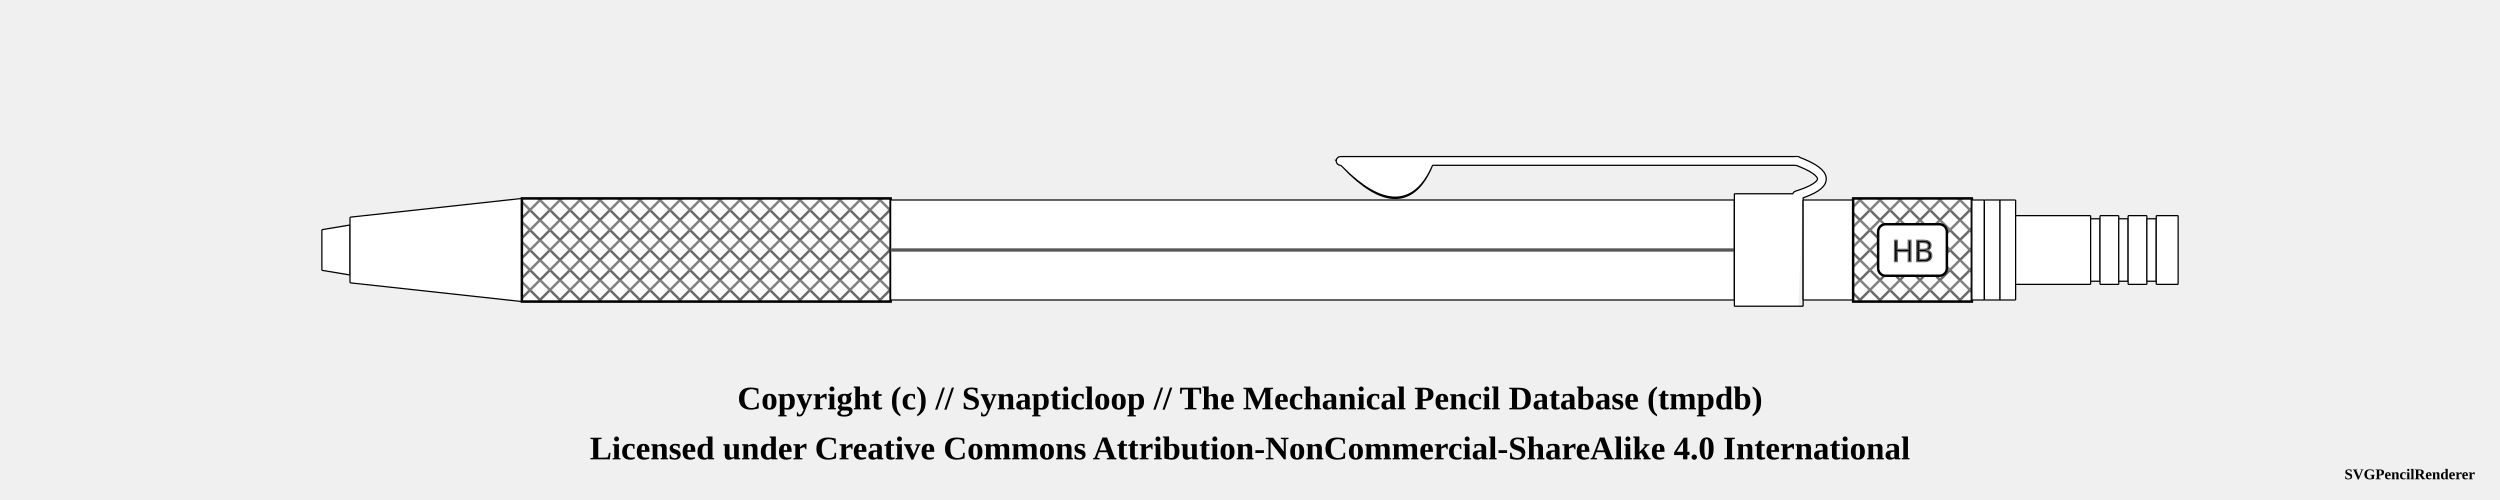
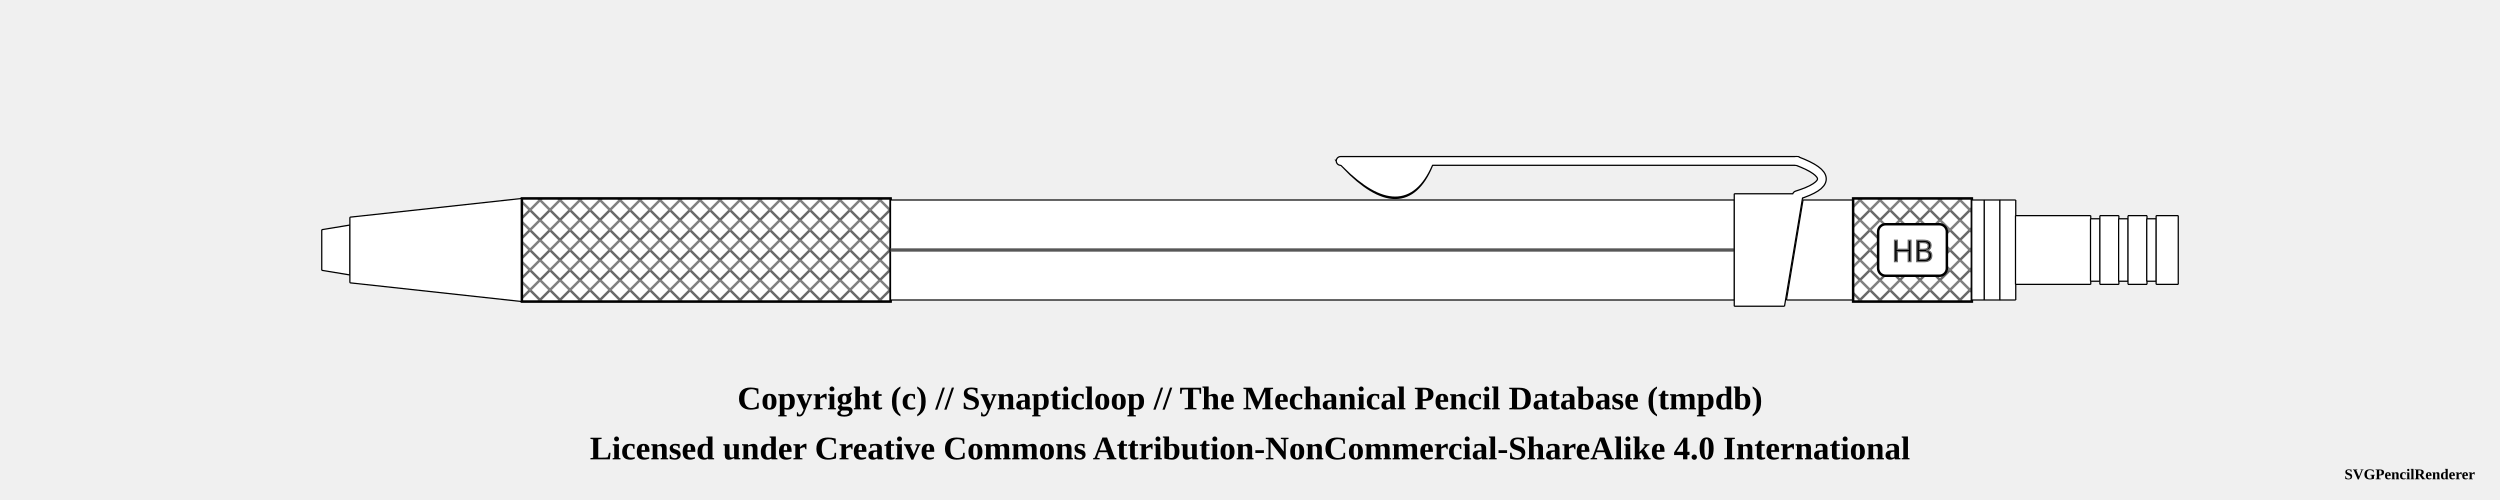
<svg xmlns="http://www.w3.org/2000/svg" width="1000" height="200">
  <pattern id="knurled-large" patternUnits="userSpaceOnUse" width="12" height="12">
    <path stroke="dimgray" stroke-linecap="round" stroke-width="1" d="M 6,6 L 12,12" />
    <path stroke="dimgray" stroke-linecap="round" stroke-width="1" d="M 6,6 L 0,12" />
    <path stroke="gray" stroke-linecap="round" stroke-width="1" d="M 6,6 L 12,0" />
    <path stroke="gray" stroke-linecap="round" stroke-width="1" d="M 6,6 L 0,0" />
  </pattern>
  <pattern id="knurled-small" patternUnits="userSpaceOnUse" width="4" height="4">
    <path stroke="dimgray" stroke-linecap="round" stroke-width="1" d="M 2,2 L 4,4" />
    <path stroke="dimgray" stroke-linecap="round" stroke-width="1" d="M 2,2 L 0,4" />
    <path stroke="gray" stroke-linecap="round" stroke-width="1" d="M 2,2 L 4,0" />
    <path stroke="gray" stroke-linecap="round" stroke-width="1" d="M 2,2 L 0,0" />
  </pattern>
  <pattern id="knurled" patternUnits="userSpaceOnUse" width="8" height="8">
    <path stroke="dimgray" stroke-linecap="round" stroke-width="1" d="M 4,4 L 8,8" />
    <path stroke="dimgray" stroke-linecap="round" stroke-width="1" d="M 4,4 L 0,8" />
    <path stroke="gray" stroke-linecap="round" stroke-width="1" d="M 4,4 L 8,0" />
    <path stroke="gray" stroke-linecap="round" stroke-width="1" d="M 4,4 L 0,0" />
  </pattern>
  <pattern id="lined" patternUnits="userSpaceOnUse" width="3" height="3">
    <path stroke="dimgray" stroke-linecap="round" stroke-width="1" d="M 0,0 L 3,0" />
  </pattern>
  <pattern id="ridged" patternUnits="userSpaceOnUse" width="3" height="3">
    <path stroke="dimgray" stroke-linecap="round" stroke-width="1" d="M 0,0 L 0,3" />
  </pattern>
  <pattern id="spring" patternUnits="userSpaceOnUse" width="8" height="60">
    <path stroke="dimgray" stroke-linecap="round" stroke-width="2" d="M 1,1 L 8,60" />
    <path stroke="white" stroke-linecap="round" stroke-width="1" d="M 1,1 L 8,60" />
  </pattern>
  <g transform="rotate(0 0 0)">
    <path d="M128.7 91.875 L140.05 90 L140.05 110 L128.7 108.125 L128.7 91.875" stroke-width="0" stroke="none" stroke-linejoin="round" fill="white" fill-opacity="1" />
-     <path d="M128.75 91.875 L140 90 M140 110 L128.75 108.125" stroke-width="0.5" stroke="black" stroke-linejoin="round" fill="white" fill-opacity="1" />
-     <path d="M140 90 L140 110" stroke-width="0.5" stroke="black" stroke-linejoin="round" fill="white" fill-opacity="1" />
-     <path d="M128.75 91.875 L128.75 108.125" stroke-width="0.5" stroke="black" stroke-linejoin="round" fill="white" fill-opacity="1" />
+     <path d="M128.7 91.875 L140.05 90 M140.05 110 L128.7 108.125" stroke-width="0.5" stroke="black" stroke-linejoin="round" fill="white" fill-opacity="1" />
+     <path d="M140.05 90 L140.05 110" stroke-width="0.5" stroke="black" stroke-linejoin="round" fill="white" fill-opacity="1" />
+     <path d="M128.7 91.875 L128.7 108.125" stroke-width="0.5" stroke="black" stroke-linejoin="round" fill="white" fill-opacity="1" />
    <path d="M139.95 86.875 L208.8 79.375 L208.8 120.625 L139.95 113.125 L139.95 86.875" stroke-width="0" stroke="none" stroke-linejoin="round" fill="white" fill-opacity="1" />
-     <path d="M140 86.875 L208.75 79.375 M208.75 120.625 L140 113.125" stroke-width="0.5" stroke="black" stroke-linejoin="round" fill="white" fill-opacity="1" />
-     <path d="M208.75 79.375 L208.75 120.625" stroke-width="0.5" stroke="black" stroke-linejoin="round" fill="white" fill-opacity="1" />
-     <path d="M140 86.875 L140 113.125" stroke-width="0.5" stroke="black" stroke-linejoin="round" fill="white" fill-opacity="1" />
+     <path d="M139.95 86.875 L208.8 79.375 M208.8 120.625 L139.95 113.125" stroke-width="0.5" stroke="black" stroke-linejoin="round" fill="white" fill-opacity="1" />
+     <path d="M208.8 79.375 L208.8 120.625" stroke-width="0.5" stroke="black" stroke-linejoin="round" fill="white" fill-opacity="1" />
+     <path d="M139.95 86.875 L139.95 113.125" stroke-width="0.5" stroke="black" stroke-linejoin="round" fill="white" fill-opacity="1" />
    <path d="M208.7 79.375 L356.3 79.375 L356.3 120.625 L208.7 120.625 L208.7 79.375" stroke-width="0" stroke="none" stroke-linejoin="round" fill="white" fill-opacity="1" />
-     <path d="M208.75 79.375 L356.25 79.375 M356.25 120.625 L208.75 120.625" stroke-width="0.5" stroke="black" stroke-linejoin="round" fill="white" fill-opacity="1" />
-     <path d="M356.25 79.375 L356.25 120.625" stroke-width="0.5" stroke="black" stroke-linejoin="round" fill="white" fill-opacity="1" />
-     <path d="M208.75 79.375 L208.75 120.625" stroke-width="0.5" stroke="black" stroke-linejoin="round" fill="white" fill-opacity="1" />
+     <path d="M208.7 79.375 L356.3 79.375 M356.3 120.625 L208.7 120.625" stroke-width="0.5" stroke="black" stroke-linejoin="round" fill="white" fill-opacity="1" />
+     <path d="M356.3 79.375 L356.3 120.625" stroke-width="0.5" stroke="black" stroke-linejoin="round" fill="white" fill-opacity="1" />
+     <path d="M208.7 79.375 L208.7 120.625" stroke-width="0.5" stroke="black" stroke-linejoin="round" fill="white" fill-opacity="1" />
    <path d="M208.75 79.375 L356.25 79.375 L356.25 120.625 L208.75 120.625 Z" stroke-width="1.0" stroke="black" fill="url(#knurled)" />
    <path d="M356.2 80 L693.8 80 L693.8 120 L356.2 120 L356.2 80" stroke-width="0" stroke="none" stroke-linejoin="round" fill="white" fill-opacity="1" />
-     <path d="M356.25 80 L693.75 80 M693.75 120 L356.25 120" stroke-width="0.5" stroke="black" stroke-linejoin="round" fill="white" fill-opacity="1" />
-     <path d="M693.75 80 L693.75 120" stroke-width="0.5" stroke="black" stroke-linejoin="round" fill="white" fill-opacity="1" />
-     <path d="M356.25 80 L356.25 120" stroke-width="0.5" stroke="black" stroke-linejoin="round" fill="white" fill-opacity="1" />
+     <path d="M356.2 80 L693.8 80 M693.8 120 L356.2 120" stroke-width="0.5" stroke="black" stroke-linejoin="round" fill="white" fill-opacity="1" />
+     <path d="M693.8 80 L693.8 120" stroke-width="0.5" stroke="black" stroke-linejoin="round" fill="white" fill-opacity="1" />
+     <path d="M356.2 80 L356.2 120" stroke-width="0.5" stroke="black" stroke-linejoin="round" fill="white" fill-opacity="1" />
    <line x1="356.25" y1="100" x2="693.75" y2="100" stroke-width="1.5" stroke="gray" fill="gray" stroke-opacity="1.0" />
    <line x1="356.25" y1="100" x2="693.75" y2="100" stroke-width="0.5" stroke="black" fill="none" stroke-opacity="0.5" />
    <path d="M538.5 65.875 Q561.25 89.375 571.25 65.875 Z" stroke-width="4" stroke="black" fill="dimgray" stroke-linecap="round" />
    <line x1="536.25" y1="64.375" x2="718.75" y2="64.375" stroke-width="4" stroke="black" fill="dimgray" stroke-linecap="round" />
    <path d="M718.75 64.375 Q738.75 71.875 718.75 78.125" stroke-width="4" stroke="black" fill="none" stroke-linecap="round" />
-     <path d="M693.7 77.5 L721.3 77.5 L719.3 122.5 L693.7 122.5 L693.7 77.5" stroke-width="0" stroke="none" stroke-linejoin="round" fill="white" fill-opacity="1" />
-     <path d="M693.75 77.5 L721.25 77.5 M721.25 122.5 L693.75 122.5" stroke-width="0.5" stroke="black" stroke-linejoin="round" fill="white" fill-opacity="1" />
-     <path d="M721.25 77.5 L721.25 122.5" stroke-width="0.5" stroke="black" stroke-linejoin="round" fill="white" fill-opacity="1" />
-     <path d="M693.75 77.5 L693.75 122.5" stroke-width="0.5" stroke="black" stroke-linejoin="round" fill="white" fill-opacity="1" />
+     <path d="M693.7 77.5 L721.3 77.5 L713.8 122.5 L693.7 122.5 L693.7 77.5" stroke-width="0" stroke="none" stroke-linejoin="round" fill="white" fill-opacity="1" />
+     <path d="M693.7 77.5 L721.3 77.5 M713.8 122.5 L693.7 122.5" stroke-width="0.5" stroke="black" stroke-linejoin="round" fill="white" fill-opacity="1" />
+     <path d="M721.3 77.5 L713.8 122.5" stroke-width="0.5" stroke="black" stroke-linejoin="round" fill="white" fill-opacity="1" />
+     <path d="M693.7 77.5 L693.7 122.5" stroke-width="0.5" stroke="black" stroke-linejoin="round" fill="white" fill-opacity="1" />
    <path d="M538.5 65.875 Q561.25 88.375 571.25 65.875 Z" stroke-width="3" stroke="white" fill="white" stroke-linecap="round" />
    <line x1="536.25" y1="64.375" x2="718.75" y2="64.375" stroke-width="3" stroke="white" fill="white" stroke-linecap="round" />
    <path d="M718.75 64.375 Q738.75 71.875 718.75 78.125" stroke-width="3" stroke="white" fill="none" stroke-linecap="round" />
-     <path d="M721.2 80 L741.3 80 L741.3 120 L721.2 120 L721.2 80" stroke-width="0" stroke="none" stroke-linejoin="round" fill="white" fill-opacity="1" />
-     <path d="M721.25 80 L741.25 80 M741.25 120 L721.25 120" stroke-width="0.5" stroke="black" stroke-linejoin="round" fill="white" fill-opacity="1" />
-     <path d="M741.25 80 L741.25 120" stroke-width="0.5" stroke="black" stroke-linejoin="round" fill="white" fill-opacity="1" />
-     <path d="M721.25 80 L721.25 120" stroke-width="0.5" stroke="black" stroke-linejoin="round" fill="white" fill-opacity="1" />
+     <path d="M721.2 80 L741.3 80 L741.3 120 L714.575 120 L721.2 80" stroke-width="0" stroke="none" stroke-linejoin="round" fill="white" fill-opacity="1" />
+     <path d="M721.2 80 L741.3 80 M741.3 120 L714.575 120" stroke-width="0.5" stroke="black" stroke-linejoin="round" fill="white" fill-opacity="1" />
+     <path d="M741.3 80 L741.3 120" stroke-width="0.5" stroke="black" stroke-linejoin="round" fill="white" fill-opacity="1" />
+     <path d="M721.2 80 L714.575 120" stroke-width="0.5" stroke="black" stroke-linejoin="round" fill="white" fill-opacity="1" />
    <path d="M741.2 79.375 L788.8 79.375 L788.8 120.625 L741.2 120.625 L741.2 79.375" stroke-width="0" stroke="none" stroke-linejoin="round" fill="white" fill-opacity="1" />
-     <path d="M741.25 79.375 L788.75 79.375 M788.75 120.625 L741.25 120.625" stroke-width="0.5" stroke="black" stroke-linejoin="round" fill="white" fill-opacity="1" />
-     <path d="M788.75 79.375 L788.75 120.625" stroke-width="0.5" stroke="black" stroke-linejoin="round" fill="white" fill-opacity="1" />
-     <path d="M741.25 79.375 L741.25 120.625" stroke-width="0.5" stroke="black" stroke-linejoin="round" fill="white" fill-opacity="1" />
+     <path d="M741.2 79.375 L788.8 79.375 M788.8 120.625 L741.2 120.625" stroke-width="0.5" stroke="black" stroke-linejoin="round" fill="white" fill-opacity="1" />
+     <path d="M788.8 79.375 L788.8 120.625" stroke-width="0.5" stroke="black" stroke-linejoin="round" fill="white" fill-opacity="1" />
+     <path d="M741.2 79.375 L741.2 120.625" stroke-width="0.5" stroke="black" stroke-linejoin="round" fill="white" fill-opacity="1" />
    <path d="M741.25 79.375 L788.75 79.375 L788.75 120.625 L741.25 120.625 Z" stroke-width="1.0" stroke="black" fill="url(#knurled)" />
    <rect x="751.25" y="89.688" width="27.5" height="20.625" rx="3" ry="3" stroke-width="1" stroke="black" fill="white" />
    <text x="765" y="100" text-anchor="middle" dominant-baseline="central">
      <tspan stroke="dimgray" stroke-width="0.5" font-family="sans-serif" fill="black" textLength="{this.width * 5 - 24}"> HB</tspan>
    </text>
    <path d="M788.7 80 L793.8 80 L793.8 120 L788.7 120 L788.7 80" stroke-width="0" stroke="none" stroke-linejoin="round" fill="white" fill-opacity="1" />
-     <path d="M788.75 80 L793.75 80 M793.75 120 L788.75 120" stroke-width="0.5" stroke="black" stroke-linejoin="round" fill="white" fill-opacity="1" />
-     <path d="M793.75 80 L793.75 120" stroke-width="0.5" stroke="black" stroke-linejoin="round" fill="white" fill-opacity="1" />
-     <path d="M788.75 80 L788.75 120" stroke-width="0.5" stroke="black" stroke-linejoin="round" fill="white" fill-opacity="1" />
+     <path d="M788.7 80 L793.8 80 M793.8 120 L788.7 120" stroke-width="0.5" stroke="black" stroke-linejoin="round" fill="white" fill-opacity="1" />
+     <path d="M793.8 80 L793.8 120" stroke-width="0.5" stroke="black" stroke-linejoin="round" fill="white" fill-opacity="1" />
+     <path d="M788.7 80 L788.7 120" stroke-width="0.5" stroke="black" stroke-linejoin="round" fill="white" fill-opacity="1" />
    <path d="M793.7 80 L800.05 80 L800.05 120 L793.7 120 L793.7 80" stroke-width="0" stroke="none" stroke-linejoin="round" fill="white" fill-opacity="1" />
-     <path d="M793.75 80 L800 80 M800 120 L793.75 120" stroke-width="0.5" stroke="black" stroke-linejoin="round" fill="white" fill-opacity="1" />
-     <path d="M800 80 L800 120" stroke-width="0.5" stroke="black" stroke-linejoin="round" fill="white" fill-opacity="1" />
-     <path d="M793.75 80 L793.75 120" stroke-width="0.5" stroke="black" stroke-linejoin="round" fill="white" fill-opacity="1" />
+     <path d="M793.7 80 L800.05 80 M800.05 120 L793.7 120" stroke-width="0.5" stroke="black" stroke-linejoin="round" fill="white" fill-opacity="1" />
+     <path d="M800.05 80 L800.05 120" stroke-width="0.5" stroke="black" stroke-linejoin="round" fill="white" fill-opacity="1" />
+     <path d="M793.7 80 L793.7 120" stroke-width="0.5" stroke="black" stroke-linejoin="round" fill="white" fill-opacity="1" />
    <path d="M799.95 80 L806.3 80 L806.3 120 L799.95 120 L799.95 80" stroke-width="0" stroke="none" stroke-linejoin="round" fill="white" fill-opacity="1" />
-     <path d="M800 80 L806.25 80 M806.25 120 L800 120" stroke-width="0.5" stroke="black" stroke-linejoin="round" fill="white" fill-opacity="1" />
-     <path d="M806.25 80 L806.25 120" stroke-width="0.5" stroke="black" stroke-linejoin="round" fill="white" fill-opacity="1" />
-     <path d="M800 80 L800 120" stroke-width="0.5" stroke="black" stroke-linejoin="round" fill="white" fill-opacity="1" />
+     <path d="M799.95 80 L806.3 80 M806.3 120 L799.95 120" stroke-width="0.5" stroke="black" stroke-linejoin="round" fill="white" fill-opacity="1" />
+     <path d="M806.3 80 L806.3 120" stroke-width="0.5" stroke="black" stroke-linejoin="round" fill="white" fill-opacity="1" />
+     <path d="M799.95 80 L799.95 120" stroke-width="0.5" stroke="black" stroke-linejoin="round" fill="white" fill-opacity="1" />
    <path d="M806.2 86.25 L836.3 86.25 L836.3 113.75 L806.2 113.75 L806.2 86.25" stroke-width="0" stroke="none" stroke-linejoin="round" fill="white" fill-opacity="1" />
-     <path d="M806.25 86.25 L836.25 86.25 M836.25 113.75 L806.25 113.75" stroke-width="0.5" stroke="black" stroke-linejoin="round" fill="white" fill-opacity="1" />
-     <path d="M836.25 86.25 L836.25 113.75" stroke-width="0.5" stroke="black" stroke-linejoin="round" fill="white" fill-opacity="1" />
-     <path d="M806.25 86.25 L806.25 113.75" stroke-width="0.5" stroke="black" stroke-linejoin="round" fill="white" fill-opacity="1" />
+     <path d="M806.2 86.25 L836.3 86.25 M836.3 113.75 L806.2 113.75" stroke-width="0.5" stroke="black" stroke-linejoin="round" fill="white" fill-opacity="1" />
+     <path d="M836.3 86.25 L836.3 113.75" stroke-width="0.5" stroke="black" stroke-linejoin="round" fill="white" fill-opacity="1" />
+     <path d="M806.2 86.25 L806.2 113.75" stroke-width="0.5" stroke="black" stroke-linejoin="round" fill="white" fill-opacity="1" />
    <path d="M836.2 87.5 L840.05 87.5 L840.05 112.5 L836.2 112.5 L836.2 87.5" stroke-width="0" stroke="none" stroke-linejoin="round" fill="white" fill-opacity="1" />
-     <path d="M836.25 87.5 L840 87.5 M840 112.5 L836.25 112.5" stroke-width="0.5" stroke="black" stroke-linejoin="round" fill="white" fill-opacity="1" />
-     <path d="M840 87.5 L840 112.5" stroke-width="0.5" stroke="black" stroke-linejoin="round" fill="white" fill-opacity="1" />
-     <path d="M836.25 87.5 L836.25 112.5" stroke-width="0.5" stroke="black" stroke-linejoin="round" fill="white" fill-opacity="1" />
+     <path d="M836.2 87.5 L840.05 87.5 M840.05 112.5 L836.2 112.5" stroke-width="0.5" stroke="black" stroke-linejoin="round" fill="white" fill-opacity="1" />
+     <path d="M840.05 87.5 L840.05 112.5" stroke-width="0.5" stroke="black" stroke-linejoin="round" fill="white" fill-opacity="1" />
+     <path d="M836.2 87.5 L836.2 112.5" stroke-width="0.5" stroke="black" stroke-linejoin="round" fill="white" fill-opacity="1" />
    <path d="M839.95 86.25 L847.55 86.25 L847.55 113.75 L839.95 113.75 L839.95 86.25" stroke-width="0" stroke="none" stroke-linejoin="round" fill="white" fill-opacity="1" />
-     <path d="M840 86.25 L847.5 86.25 M847.5 113.75 L840 113.75" stroke-width="0.5" stroke="black" stroke-linejoin="round" fill="white" fill-opacity="1" />
-     <path d="M847.5 86.25 L847.5 113.75" stroke-width="0.5" stroke="black" stroke-linejoin="round" fill="white" fill-opacity="1" />
-     <path d="M840 86.25 L840 113.75" stroke-width="0.5" stroke="black" stroke-linejoin="round" fill="white" fill-opacity="1" />
+     <path d="M839.95 86.25 L847.55 86.25 M847.55 113.75 L839.95 113.75" stroke-width="0.5" stroke="black" stroke-linejoin="round" fill="white" fill-opacity="1" />
+     <path d="M847.55 86.25 L847.55 113.75" stroke-width="0.5" stroke="black" stroke-linejoin="round" fill="white" fill-opacity="1" />
+     <path d="M839.95 86.25 L839.95 113.75" stroke-width="0.5" stroke="black" stroke-linejoin="round" fill="white" fill-opacity="1" />
    <path d="M847.45 87.5 L851.3 87.5 L851.3 112.5 L847.45 112.5 L847.45 87.5" stroke-width="0" stroke="none" stroke-linejoin="round" fill="white" fill-opacity="1" />
-     <path d="M847.5 87.5 L851.25 87.5 M851.25 112.5 L847.5 112.5" stroke-width="0.5" stroke="black" stroke-linejoin="round" fill="white" fill-opacity="1" />
-     <path d="M851.25 87.5 L851.25 112.5" stroke-width="0.5" stroke="black" stroke-linejoin="round" fill="white" fill-opacity="1" />
-     <path d="M847.5 87.5 L847.5 112.5" stroke-width="0.5" stroke="black" stroke-linejoin="round" fill="white" fill-opacity="1" />
+     <path d="M847.45 87.5 L851.3 87.5 M851.3 112.5 L847.45 112.5" stroke-width="0.5" stroke="black" stroke-linejoin="round" fill="white" fill-opacity="1" />
+     <path d="M851.3 87.5 L851.3 112.5" stroke-width="0.5" stroke="black" stroke-linejoin="round" fill="white" fill-opacity="1" />
+     <path d="M847.45 87.5 L847.45 112.5" stroke-width="0.5" stroke="black" stroke-linejoin="round" fill="white" fill-opacity="1" />
    <path d="M851.2 86.25 L858.8 86.25 L858.8 113.75 L851.2 113.75 L851.2 86.25" stroke-width="0" stroke="none" stroke-linejoin="round" fill="white" fill-opacity="1" />
-     <path d="M851.25 86.25 L858.75 86.25 M858.75 113.75 L851.25 113.75" stroke-width="0.5" stroke="black" stroke-linejoin="round" fill="white" fill-opacity="1" />
-     <path d="M858.75 86.25 L858.75 113.75" stroke-width="0.5" stroke="black" stroke-linejoin="round" fill="white" fill-opacity="1" />
-     <path d="M851.25 86.25 L851.25 113.75" stroke-width="0.5" stroke="black" stroke-linejoin="round" fill="white" fill-opacity="1" />
+     <path d="M851.2 86.25 L858.8 86.25 M858.8 113.75 L851.2 113.75" stroke-width="0.5" stroke="black" stroke-linejoin="round" fill="white" fill-opacity="1" />
+     <path d="M858.8 86.25 L858.8 113.75" stroke-width="0.5" stroke="black" stroke-linejoin="round" fill="white" fill-opacity="1" />
+     <path d="M851.2 86.25 L851.2 113.75" stroke-width="0.5" stroke="black" stroke-linejoin="round" fill="white" fill-opacity="1" />
    <path d="M858.7 87.5 L862.55 87.5 L862.55 112.5 L858.7 112.5 L858.7 87.5" stroke-width="0" stroke="none" stroke-linejoin="round" fill="white" fill-opacity="1" />
-     <path d="M858.75 87.5 L862.5 87.5 M862.5 112.5 L858.75 112.5" stroke-width="0.5" stroke="black" stroke-linejoin="round" fill="white" fill-opacity="1" />
-     <path d="M862.5 87.5 L862.5 112.5" stroke-width="0.5" stroke="black" stroke-linejoin="round" fill="white" fill-opacity="1" />
-     <path d="M858.75 87.5 L858.75 112.5" stroke-width="0.5" stroke="black" stroke-linejoin="round" fill="white" fill-opacity="1" />
+     <path d="M858.7 87.5 L862.55 87.5 M862.55 112.5 L858.7 112.5" stroke-width="0.5" stroke="black" stroke-linejoin="round" fill="white" fill-opacity="1" />
+     <path d="M862.55 87.5 L862.55 112.5" stroke-width="0.5" stroke="black" stroke-linejoin="round" fill="white" fill-opacity="1" />
+     <path d="M858.7 87.5 L858.7 112.5" stroke-width="0.5" stroke="black" stroke-linejoin="round" fill="white" fill-opacity="1" />
    <path d="M862.45 86.25 L871.3 86.25 L871.3 113.75 L862.45 113.75 L862.45 86.25" stroke-width="0" stroke="none" stroke-linejoin="round" fill="white" fill-opacity="1" />
-     <path d="M862.5 86.25 L871.25 86.25 M871.25 113.75 L862.5 113.75" stroke-width="0.5" stroke="black" stroke-linejoin="round" fill="white" fill-opacity="1" />
-     <path d="M871.25 86.25 L871.25 113.75" stroke-width="0.5" stroke="black" stroke-linejoin="round" fill="white" fill-opacity="1" />
-     <path d="M862.5 86.25 L862.5 113.75" stroke-width="0.5" stroke="black" stroke-linejoin="round" fill="white" fill-opacity="1" />
+     <path d="M862.45 86.25 L871.3 86.25 M871.3 113.75 L862.45 113.75" stroke-width="0.5" stroke="black" stroke-linejoin="round" fill="white" fill-opacity="1" />
+     <path d="M871.3 86.25 L871.3 113.75" stroke-width="0.5" stroke="black" stroke-linejoin="round" fill="white" fill-opacity="1" />
+     <path d="M862.45 86.25 L862.45 113.75" stroke-width="0.5" stroke="black" stroke-linejoin="round" fill="white" fill-opacity="1" />
  </g>
  <text x="50%" y="160" font-size="1.1em" font-weight="bold" text-anchor="middle" dominant-baseline="middle">Copyright (c) // Synapticloop // The Mechanical Pencil Database (tmpdb)</text>
  <text x="50%" y="180" font-size="1.1em" font-weight="bold" text-anchor="middle" dominant-baseline="middle">Licensed under Creative Commons Attribution-NonCommercial-ShareAlike 4.0 International</text>
  <text x="990" y="190" font-size="0.5em" font-weight="bold" text-anchor="end" dominant-baseline="middle">SVGPencilRenderer</text>
</svg>
